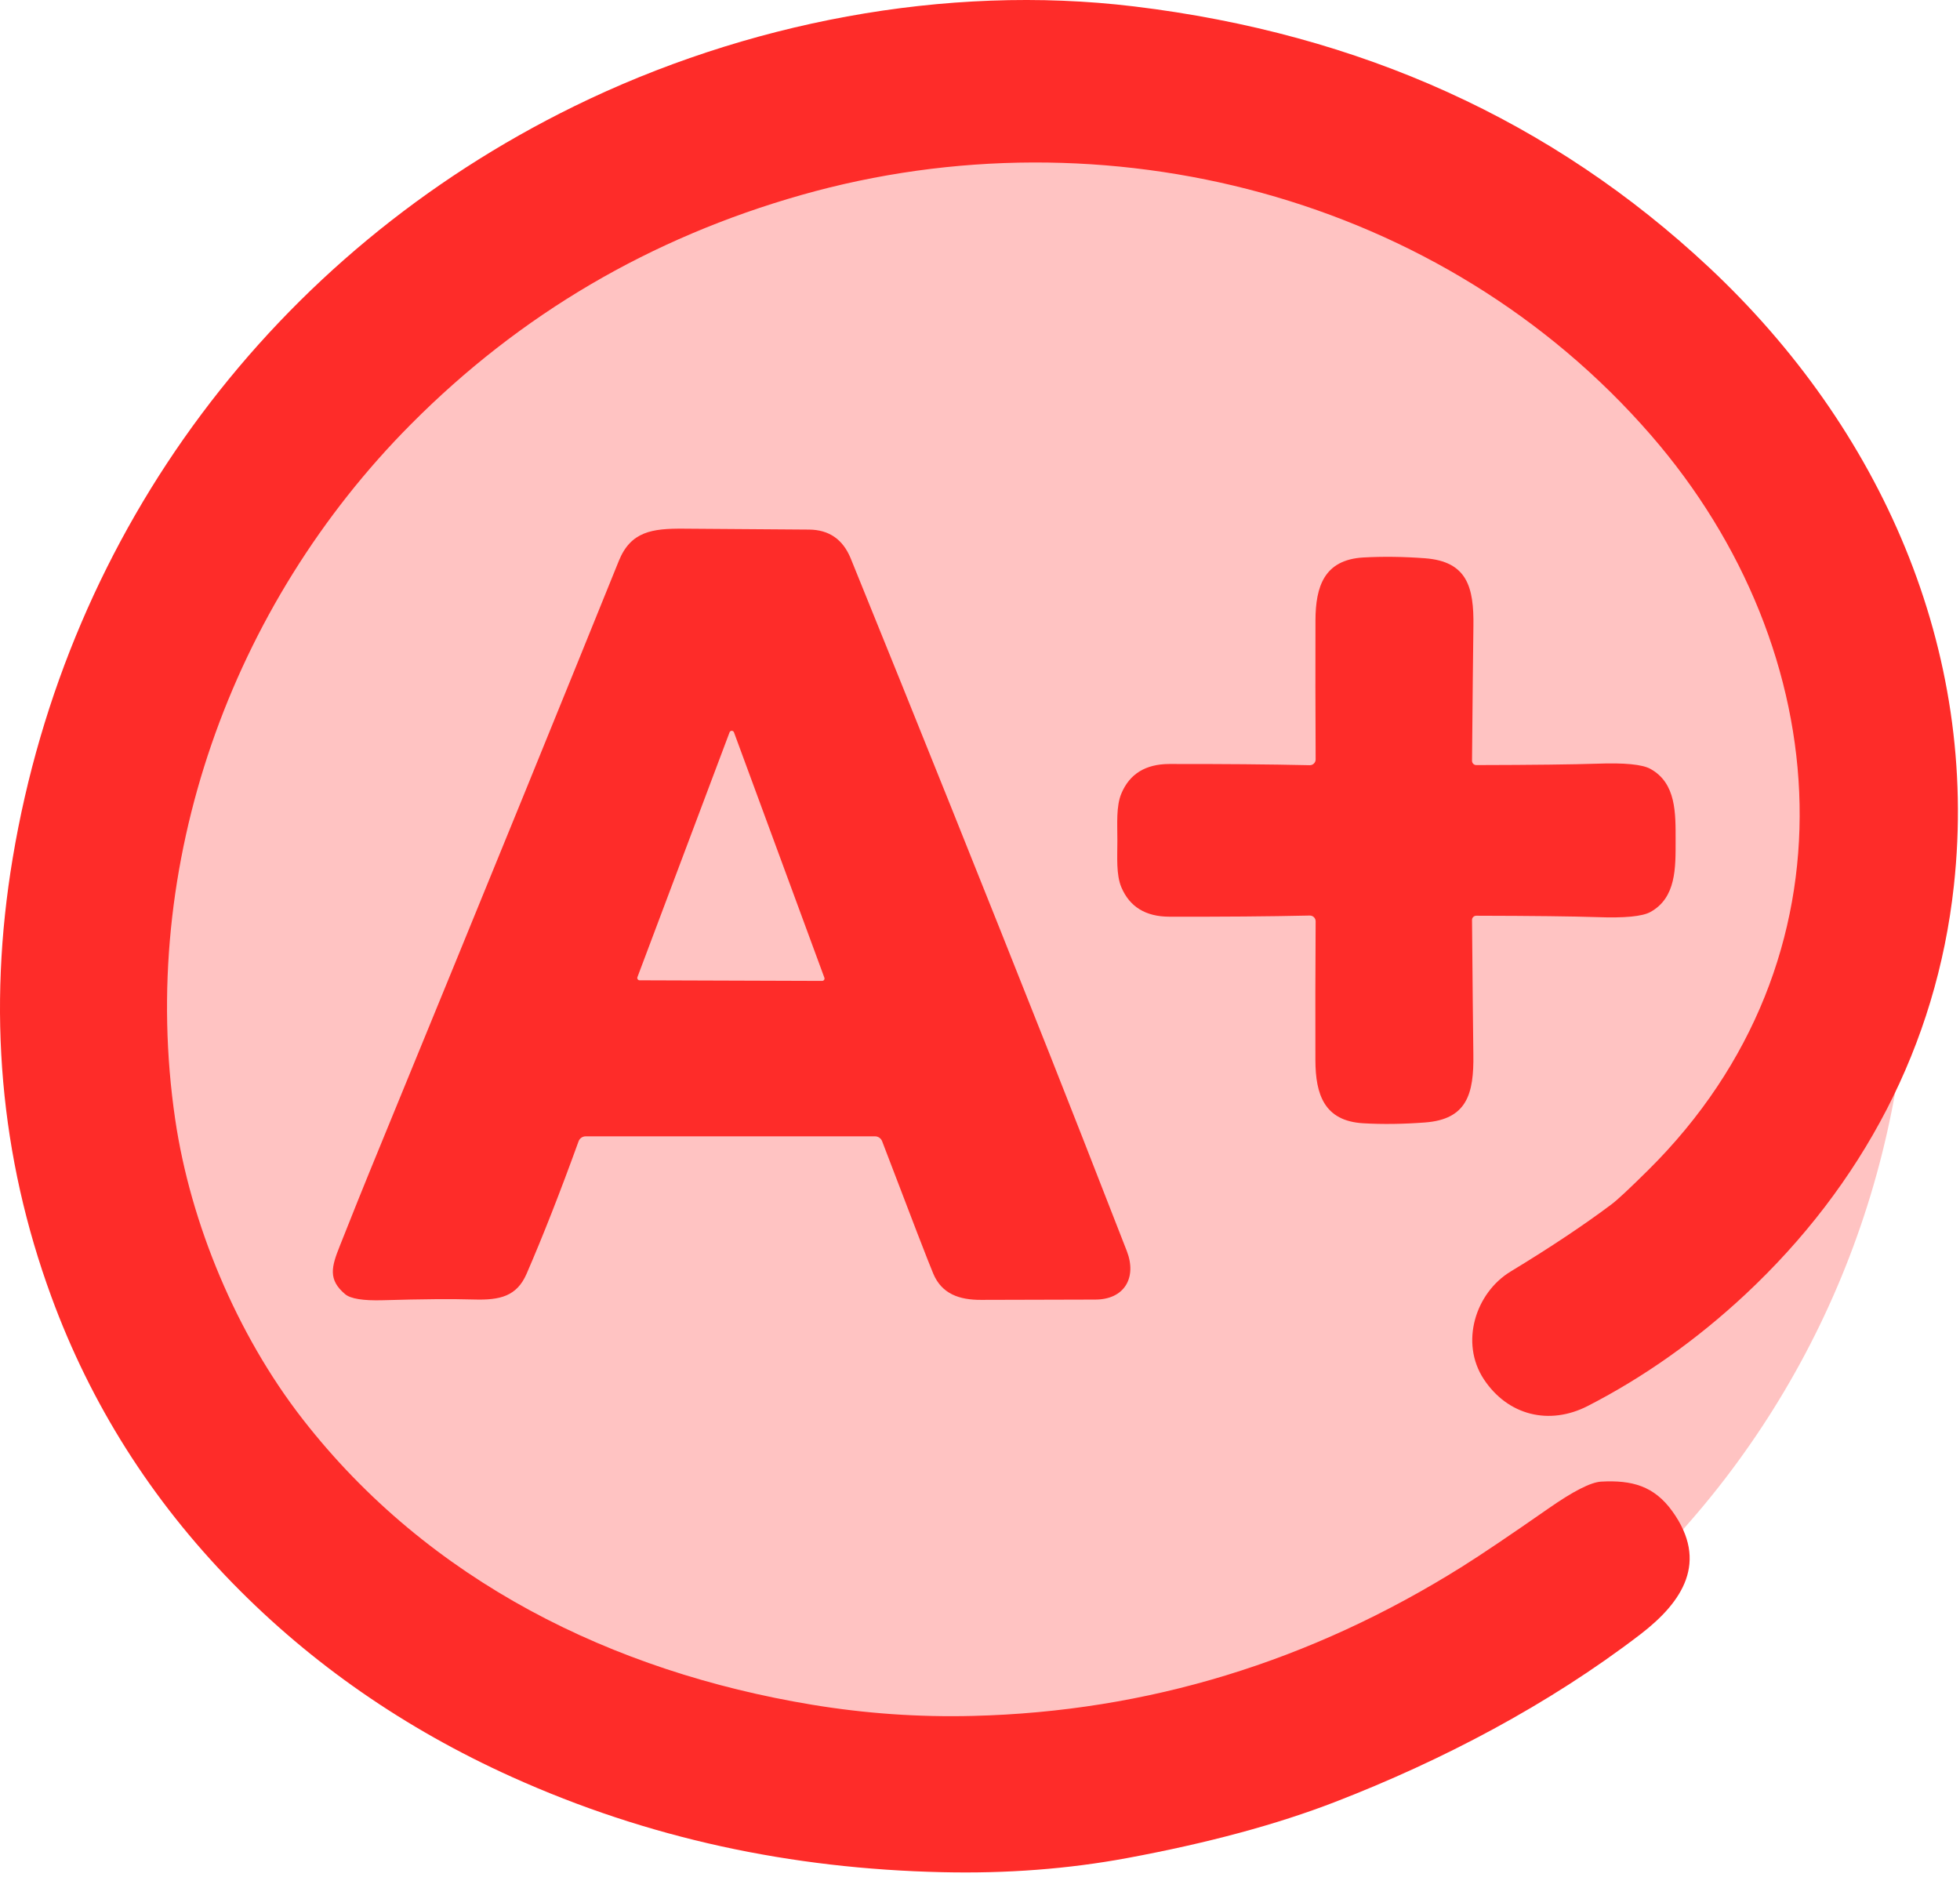
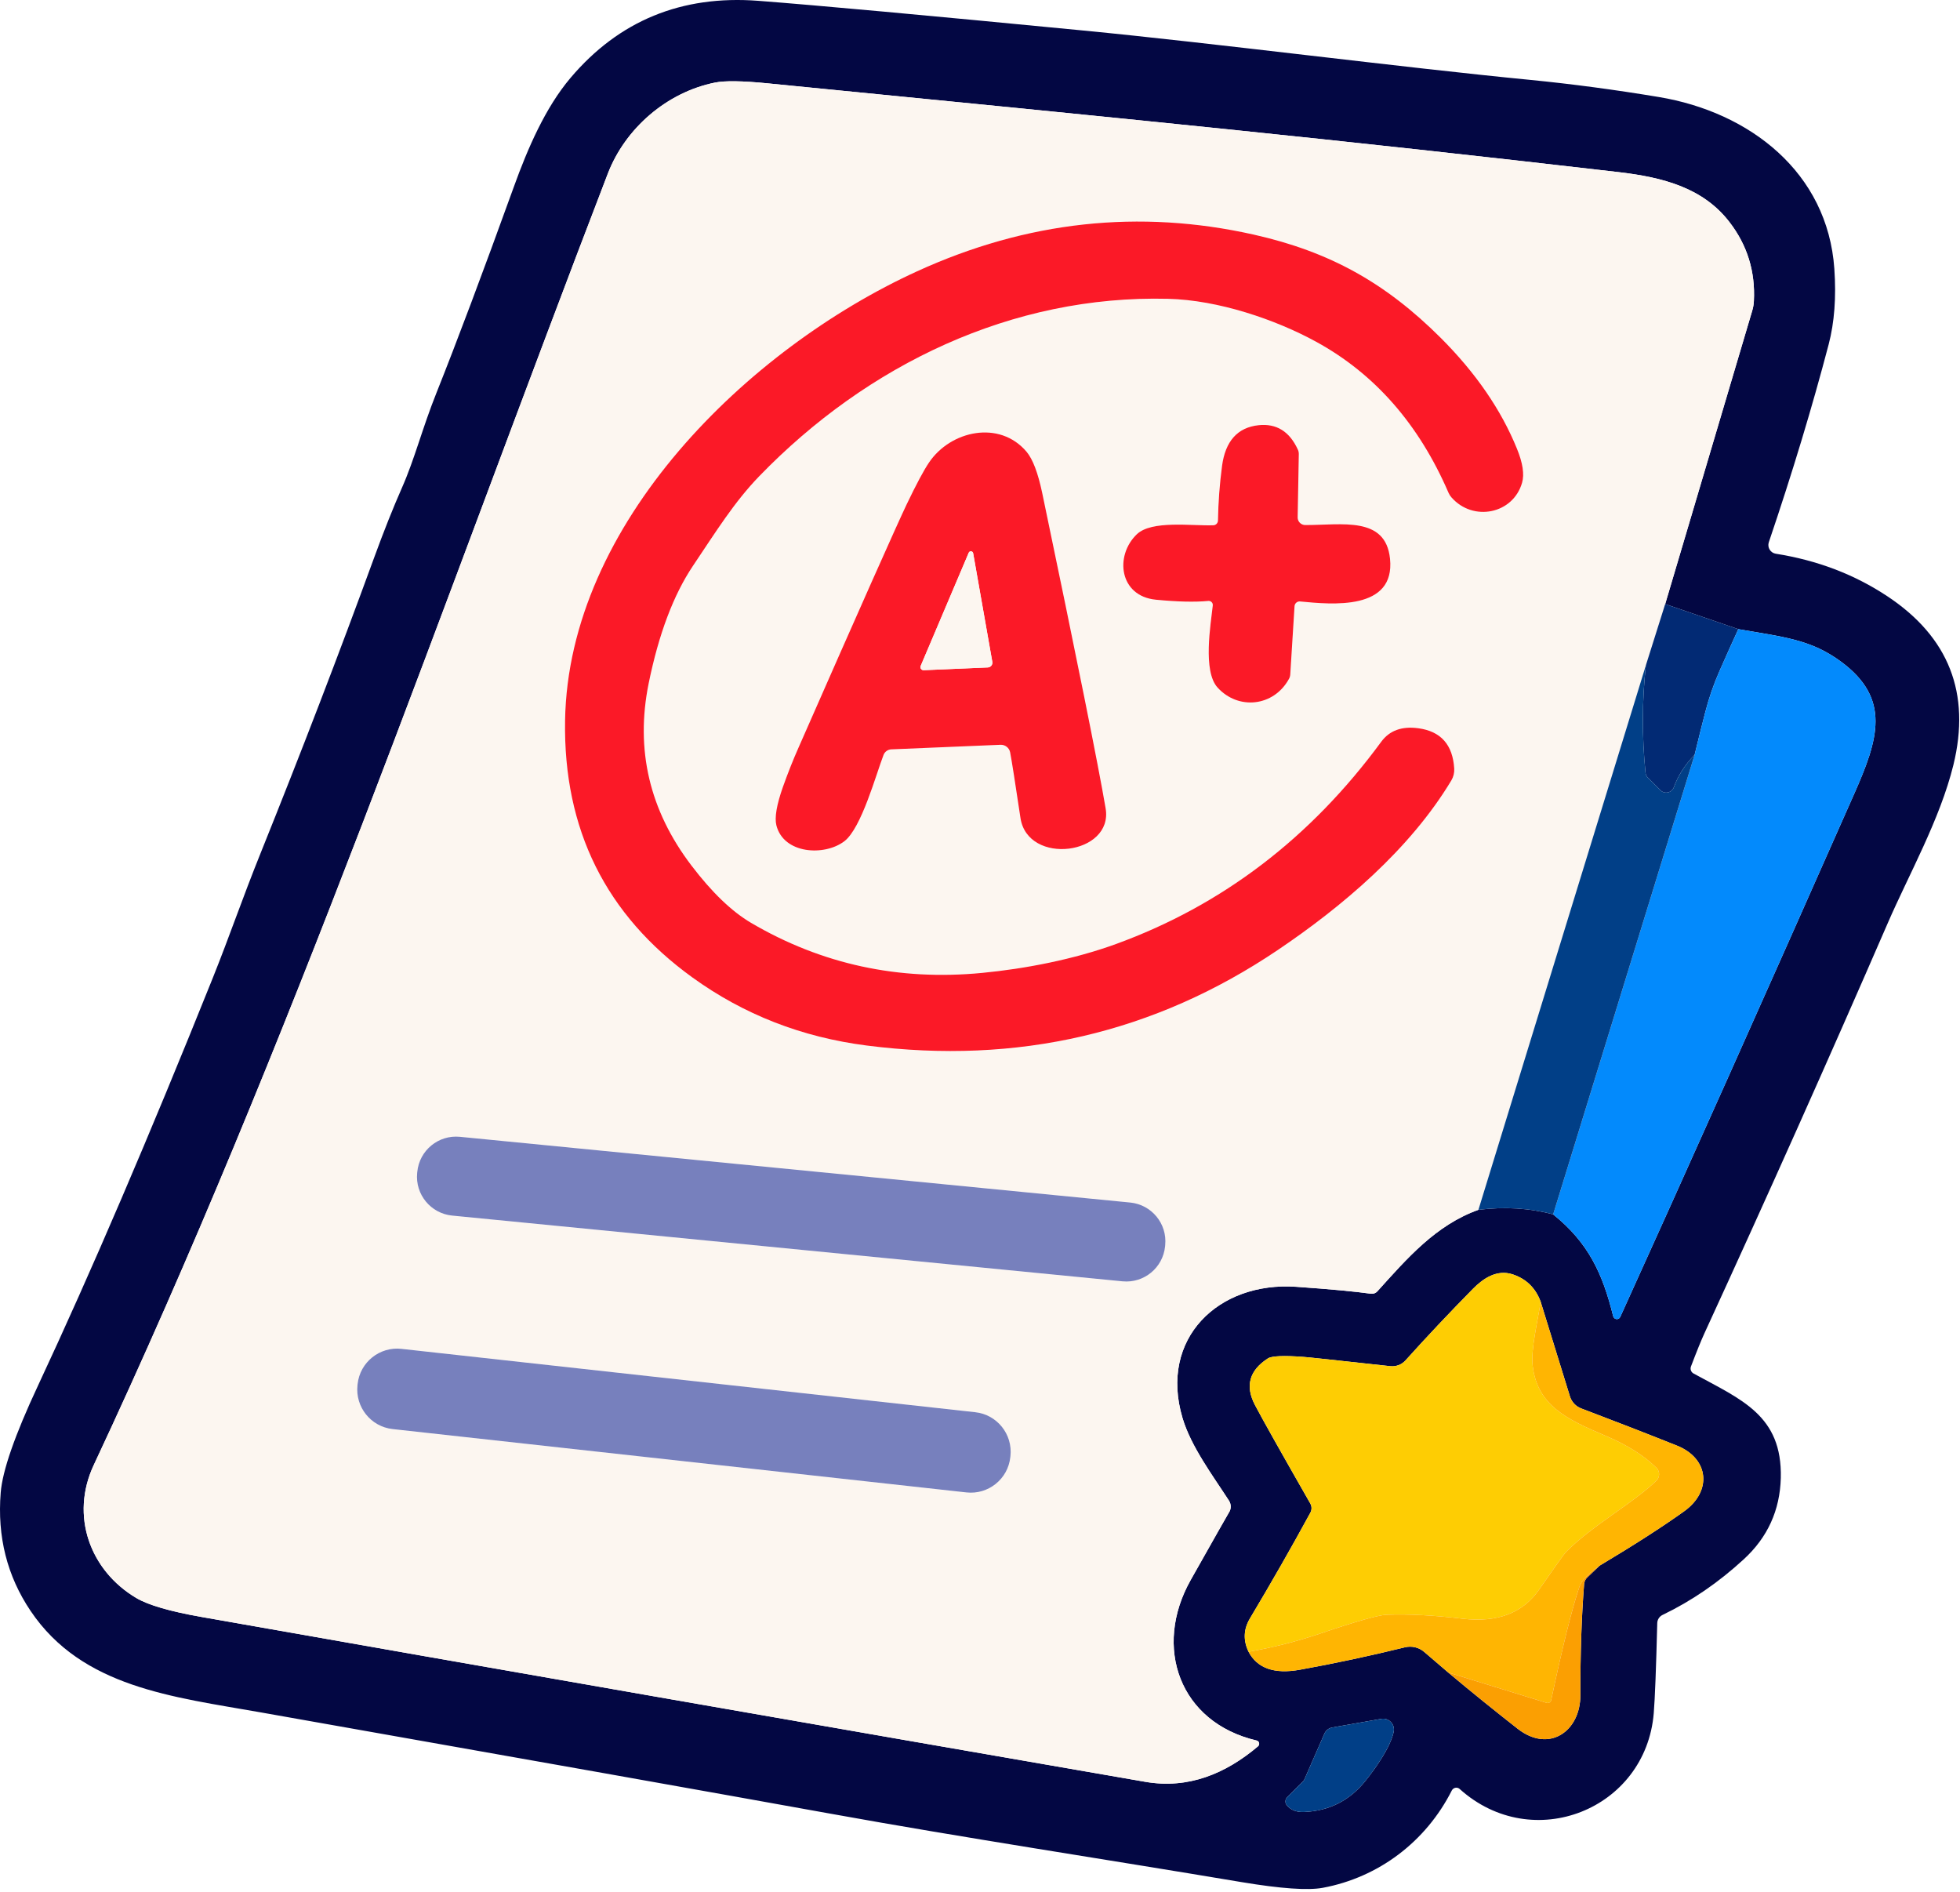
- <svg xmlns="http://www.w3.org/2000/svg" width="100%" height="100%" viewBox="0 0 187 179" version="1.1" xml:space="preserve" style="fill-rule:evenodd;clip-rule:evenodd;stroke-linejoin:round;stroke-miterlimit:2;">
-   <g transform="matrix(1,0,0,1,-899.6569,-32.25803)">
-     <g transform="matrix(1,0,0,1,544.2232,-140)">
-       <path d="M497.002,303.839C499.295,307.31 503.256,308.268 506.911,306.397C512.275,303.643 517.287,300.098 521.947,295.756C533.068,285.368 540.187,272.041 541.85,256.757C544.31,234.226 534.829,213.075 518.5,197.78C503.562,183.789 485.269,175.486 463.628,172.87C445.601,170.693 426.46,174.429 410.205,182.403C381.56,196.452 361.887,222.788 356.65,254.101C354.213,268.658 355.437,282.608 360.328,295.952C364.087,306.218 369.861,315.336 377.639,323.31C385.157,331.007 394.038,337.168 404.275,341.787C417.313,347.665 430.906,350.541 445.312,350.87C451.467,351.014 457.351,350.564 462.958,349.525C470.655,348.098 477.272,346.314 482.804,344.172C493.001,340.228 503.164,334.904 511.94,328.178C516.005,325.059 518.453,321.249 514.989,316.439C513.251,314.019 511.132,313.448 508.193,313.609C507.205,313.667 505.531,314.522 503.158,316.179C499.514,318.719 496.783,320.561 494.958,321.705C480.471,330.793 464.904,335.545 448.269,335.961C443.124,336.094 437.991,335.736 432.869,334.887C413.924,331.746 396.359,323.137 384.308,307.645C378.003,299.543 373.603,288.965 372.148,279.045C368.579,254.736 377.477,230 394.632,212.741C405.055,202.249 417.475,194.956 431.887,190.862C460.856,182.64 493.105,190.926 512.933,213.757C530.816,234.347 532.987,263.778 512.685,283.89C510.918,285.639 509.752,286.731 509.18,287.158C506.576,289.115 503.371,291.252 499.566,293.561C496.206,295.594 494.704,300.352 497.002,303.839Z" style="fill:none;" />
-     </g>
-     <g transform="matrix(0.976027,0,0,1.054152,750.6101,-236.1877)">
-       <path d="M255.028,259.142C301.556,259.142 339.331,294.976 339.331,339.114C339.331,383.252 301.556,419.086 255.028,419.086C208.5,419.086 165.401,384.347 165.401,340.209C165.401,296.072 208.5,259.142 255.028,259.142Z" style="fill:rgb(255,195,194);" />
-     </g>
-     <g transform="matrix(1,0,0,1,544.2232,-140)">
-       <path d="M438.92,280.668C439.22,280.668 439.486,280.853 439.596,281.135C442.414,288.532 444.042,292.747 444.475,293.769C445.283,295.692 446.946,296.281 449.048,296.27C453.731,296.252 457.351,296.241 459.921,296.241C462.721,296.246 463.922,294.139 462.941,291.61C459.794,283.532 457.363,277.33 455.648,273.005C449.389,257.213 443.043,241.398 436.605,225.548C435.86,223.717 434.532,222.793 432.609,222.782C429.427,222.759 425.443,222.73 420.645,222.695C417.642,222.672 415.61,222.961 414.472,225.773C409.905,237.067 402.907,254.303 390.671,284.103C390.111,285.46 389.176,287.799 387.854,291.125C387.057,293.117 386.716,294.335 388.356,295.721C388.881,296.166 390.082,296.356 391.947,296.304C395.66,296.194 398.57,296.171 400.684,296.235C403.115,296.304 404.731,295.94 405.667,293.798C407.214,290.236 408.871,286.015 410.633,281.147C410.737,280.858 411.008,280.668 411.314,280.668L438.92,280.668Z" style="fill:none;" />
-     </g>
-     <g transform="matrix(1,0,0,1,544.2232,-140)">
-       <path d="M462.04,252.432C462.04,254.026 461.913,255.7 462.421,256.907C463.212,258.772 464.736,259.708 466.994,259.713C472.047,259.725 476.51,259.69 480.384,259.604C480.702,259.592 480.962,259.846 480.956,260.164C480.927,264.864 480.921,269.281 480.933,273.415C480.945,276.678 481.782,279.201 485.489,279.421C487.348,279.53 489.317,279.501 491.39,279.345C495.409,279.045 496.061,276.603 496.004,272.85C495.975,270.546 495.928,266.273 495.877,260.031C495.871,259.806 496.056,259.621 496.281,259.621C501.714,259.633 505.554,259.679 507.806,259.754C510.422,259.852 512.119,259.69 512.887,259.269C515.376,257.906 515.301,255.013 515.301,252.438C515.301,249.863 515.376,246.97 512.887,245.607C512.119,245.186 510.427,245.018 507.806,245.116C505.554,245.191 501.714,245.238 496.281,245.249C496.056,245.249 495.877,245.064 495.877,244.839C495.934,238.591 495.975,234.319 496.009,232.02C496.067,228.267 495.415,225.825 491.396,225.519C489.323,225.363 487.354,225.34 485.495,225.444C481.788,225.663 480.95,228.186 480.939,231.449C480.927,235.583 480.933,240 480.956,244.701C480.962,245.012 480.702,245.272 480.384,245.261C476.51,245.174 472.047,245.139 466.994,245.145C464.736,245.151 463.212,246.086 462.427,247.951C461.913,249.158 462.04,250.833 462.04,252.432Z" style="fill:none;" />
-     </g>
-     <g transform="matrix(1,0,0,1,544.2232,-140)">
-       <path d="M416.251,265.476C416.193,265.62 416.303,265.782 416.459,265.782L433.874,265.84C434.029,265.84 434.139,265.684 434.087,265.539L425.461,242.125C425.386,241.929 425.114,241.929 425.039,242.125L416.251,265.476Z" style="fill:none;" />
-     </g>
-     <g transform="matrix(1,0,0,1,544.2232,-140)">
-       <path d="M497.002,303.839C494.704,300.352 496.206,295.594 499.566,293.561C503.371,291.252 506.576,289.115 509.18,287.158C509.752,286.731 510.918,285.639 512.685,283.89C532.987,263.778 530.816,234.347 512.933,213.757C493.105,190.926 460.856,182.64 431.887,190.862C417.475,194.956 405.055,202.249 394.632,212.741C377.477,230 368.579,254.736 372.148,279.045C373.603,288.965 378.003,299.543 384.308,307.645C396.359,323.137 413.924,331.746 432.869,334.887C437.991,335.736 443.124,336.094 448.269,335.961C464.904,335.545 480.471,330.793 494.958,321.705C496.783,320.561 499.514,318.719 503.158,316.179C505.531,314.522 507.205,313.667 508.193,313.609C511.132,313.448 513.251,314.019 514.989,316.439C518.453,321.249 516.005,325.059 511.94,328.178C503.164,334.904 493.001,340.228 482.804,344.172C477.272,346.314 470.655,348.098 462.958,349.525C457.351,350.564 451.467,351.014 445.312,350.87C430.906,350.541 417.313,347.665 404.275,341.787C394.038,337.168 385.157,331.007 377.639,323.31C369.861,315.336 364.087,306.218 360.328,295.952C355.437,282.608 354.213,268.658 356.65,254.101C361.887,222.788 381.56,196.452 410.205,182.403C426.46,174.429 445.601,170.693 463.628,172.87C485.269,175.486 503.562,183.789 518.5,197.78C534.829,213.075 544.31,234.226 541.85,256.757C540.187,272.041 533.068,285.368 521.947,295.756C517.287,300.098 512.275,303.643 506.911,306.397C503.256,308.268 499.295,307.31 497.002,303.839Z" style="fill:rgb(254,44,41);fill-rule:nonzero;" />
-     </g>
-     <g transform="matrix(1,0,0,1,544.2232,-140)">
-       <path d="M438.92,280.668L411.314,280.668C411.008,280.668 410.737,280.858 410.633,281.147C408.871,286.015 407.214,290.236 405.667,293.798C404.731,295.94 403.115,296.304 400.684,296.235C398.57,296.171 395.66,296.194 391.947,296.304C390.082,296.356 388.881,296.166 388.356,295.721C386.716,294.335 387.057,293.117 387.854,291.125C389.176,287.799 390.111,285.46 390.671,284.103C402.907,254.303 409.905,237.067 414.472,225.773C415.61,222.961 417.642,222.672 420.645,222.695C425.443,222.73 429.427,222.759 432.609,222.782C434.532,222.793 435.86,223.717 436.605,225.548C443.043,241.398 449.389,257.213 455.648,273.005C457.363,277.33 459.794,283.532 462.941,291.61C463.922,294.139 462.721,296.246 459.921,296.241C457.351,296.241 453.731,296.252 449.048,296.27C446.946,296.281 445.283,295.692 444.475,293.769C444.042,292.747 442.414,288.532 439.596,281.135C439.486,280.853 439.22,280.668 438.92,280.668ZM416.251,265.476C416.193,265.62 416.303,265.782 416.459,265.782L433.874,265.84C434.029,265.84 434.139,265.684 434.087,265.539L425.461,242.125C425.386,241.929 425.114,241.929 425.039,242.125L416.251,265.476Z" style="fill:rgb(254,44,41);fill-rule:nonzero;" />
-     </g>
-     <g transform="matrix(1,0,0,1,544.2232,-140)">
-       <path d="M515.301,252.438C515.301,255.013 515.376,257.906 512.887,259.269C512.119,259.69 510.422,259.852 507.806,259.754C505.554,259.679 501.714,259.633 496.281,259.621C496.056,259.621 495.871,259.806 495.877,260.031C495.928,266.273 495.975,270.546 496.004,272.85C496.061,276.603 495.409,279.045 491.39,279.345C489.317,279.501 487.348,279.53 485.489,279.421C481.782,279.201 480.945,276.678 480.933,273.415C480.921,269.281 480.927,264.864 480.956,260.164C480.962,259.846 480.702,259.592 480.384,259.604C476.51,259.69 472.047,259.725 466.994,259.713C464.736,259.708 463.212,258.772 462.421,256.907C461.913,255.7 462.04,254.026 462.04,252.432C462.04,250.833 461.913,249.158 462.427,247.951C463.212,246.086 464.736,245.151 466.994,245.145C472.047,245.139 476.51,245.174 480.384,245.261C480.702,245.272 480.962,245.012 480.956,244.701C480.933,240 480.927,235.583 480.939,231.449C480.95,228.186 481.788,225.663 485.495,225.444C487.354,225.34 489.323,225.363 491.396,225.519C495.415,225.825 496.067,228.267 496.009,232.02C495.975,234.319 495.934,238.591 495.877,244.839C495.877,245.064 496.056,245.249 496.281,245.249C501.714,245.238 505.554,245.191 507.806,245.116C510.427,245.018 512.119,245.186 512.887,245.607C515.376,246.97 515.301,249.863 515.301,252.438Z" style="fill:rgb(254,44,41);fill-rule:nonzero;" />
+ <svg xmlns="http://www.w3.org/2000/svg" width="100%" height="100%" viewBox="0 0 257 248" version="1.1" xml:space="preserve" style="fill-rule:evenodd;clip-rule:evenodd;stroke-linejoin:round;stroke-miterlimit:2;">
+   <g transform="matrix(1,0,0,1,-1368.567,-111.5026)">
+     <g>
+       <path d="M1562.42,270.12C1565.87,269.69 1569.13,269.89 1572.22,270.72" style="fill:none;" />
+       <path d="M1572.22,270.72C1576.86,274.44 1578.72,278.52 1580.09,284.07C1580.21,284.53 1580.83,284.59 1581.02,284.16C1589.55,265.37 1599.78,242.51 1611.7,215.57C1614.85,208.45 1616.56,203.13 1609.99,198.27C1606.05,195.35 1602.5,195.03 1596.5,193.99" style="fill:none;" />
+       <path d="M1596.5,193.99L1586.91,190.7" style="fill:none;" />
+       <path d="M1586.91,190.7L1598.32,152.25C1598.45,151.83 1598.52,151.4 1598.54,150.97C1598.74,147.09 1597.67,143.64 1595.34,140.62C1591.91,136.16 1586.71,134.75 1580.72,134.06C1543.36,129.73 1518.31,127.27 1469.22,122.43C1465.9,122.1 1463.6,122.07 1462.32,122.33C1456.01,123.6 1450.55,128.32 1448.26,134.28C1426.46,190.96 1406.79,248.28 1380.86,303.58C1377.75,310.21 1380.34,317.39 1386.43,321.01C1388,321.94 1390.87,322.78 1395.05,323.51C1433.12,330.22 1474.35,337.42 1518.72,345.11C1524.39,346.1 1529.3,344.03 1533.52,340.46C1533.79,340.23 1533.69,339.78 1533.34,339.7C1523.22,337.33 1519.73,327.46 1524.69,318.66C1527.9,312.97 1529.57,310.02 1529.7,309.82C1530.02,309.35 1530.02,308.74 1529.72,308.26C1527.59,304.97 1524.73,301.15 1523.62,297.41C1520.52,286.99 1528.33,279.51 1538.51,280.21C1542.98,280.52 1546.25,280.83 1548.33,281.12C1548.64,281.16 1548.95,281.05 1549.16,280.82C1553.05,276.51 1556.82,272.12 1562.42,270.12" style="fill:none;" />
+       <path d="M1586.91,190.7L1584.38,198.72" style="fill:none;" />
+       <path d="M1584.38,198.72L1562.42,270.12" style="fill:none;" />
+       <path d="M1596.5,193.99C1595.65,195.83 1594.83,197.67 1594.02,199.51C1593.25,201.26 1592.63,203.05 1592.16,204.9C1591.67,206.79 1591.21,208.64 1590.77,210.46" style="fill:none;" />
+       <path d="M1590.77,210.46C1589.51,211.76 1588.6,213.18 1588.05,214.71C1587.78,215.45 1586.84,215.66 1586.28,215.11L1584.64,213.47C1584.47,213.3 1584.36,213.06 1584.33,212.81C1583.86,208.08 1583.87,203.39 1584.38,198.72" style="fill:none;" />
+       <path d="M1572.22,270.72L1590.77,210.46" style="fill:none;" />
+       <path d="M1532.28,328.06C1533.42,330.23 1535.66,331.02 1539,330.42C1543.59,329.59 1548.18,328.61 1552.77,327.48C1553.67,327.26 1554.61,327.48 1555.31,328.08L1558.46,330.78" style="fill:none;" />
+       <path d="M1558.46,330.78C1561.47,333.31 1564.51,335.76 1567.56,338.15C1571.7,341.39 1575.8,338.49 1575.79,333.74C1575.78,328.37 1575.94,323.51 1576.28,319.18C1576.31,318.85 1576.45,318.55 1576.69,318.32L1578.3,316.78" style="fill:none;" />
+       <path d="M1578.3,316.78C1582.87,314.05 1586.57,311.67 1589.39,309.65C1593.08,307.02 1592.68,302.72 1588.44,301.03C1584.15,299.32 1579.97,297.7 1575.9,296.16C1575.19,295.89 1574.65,295.31 1574.42,294.58L1570.58,282.16" style="fill:none;" />
+       <path d="M1570.58,282.16C1569.91,280.36 1568.69,279.17 1566.91,278.58C1564.84,277.9 1563.04,279.12 1561.71,280.47C1558.61,283.62 1555.66,286.75 1552.86,289.86C1552.36,290.42 1551.62,290.7 1550.87,290.62C1543.78,289.84 1539.97,289.43 1539.44,289.4C1536.86,289.21 1535.32,289.28 1534.82,289.6C1532.38,291.17 1531.81,293.21 1533.12,295.71C1534.02,297.43 1536.44,301.74 1540.38,308.63C1540.59,309 1540.59,309.45 1540.39,309.82C1537.94,314.32 1535.3,318.94 1532.47,323.68C1531.62,325.1 1531.56,326.56 1532.28,328.06" style="fill:none;" />
+       <path d="M1570.58,282.16C1570.2,284.74 1569.28,288.4 1569.53,290.54C1570.14,295.75 1573.94,297.56 1579.03,299.72C1581.9,300.93 1584.14,302.34 1585.76,303.94C1586.24,304.41 1586.23,305.18 1585.74,305.65C1582.56,308.69 1577.46,311.41 1573.91,314.97C1573.65,315.24 1572.47,316.89 1570.37,319.92C1568.24,322.99 1564.9,324.26 1560.37,323.73C1556.6,323.28 1553.26,323.1 1550.37,323.21C1549.3,323.25 1546.39,324.07 1541.66,325.68C1538.6,326.71 1535.47,327.51 1532.28,328.06" style="fill:none;" />
+       <path d="M1578.3,316.78C1576.84,317.77 1575.96,318.68 1575.67,319.52C1574.7,322.38 1573.46,327.34 1571.96,334.41C1571.9,334.68 1571.62,334.84 1571.36,334.76L1558.46,330.78" style="fill:none;" />
+       <path d="M1537.3,348.19C1537.81,348.81 1538.55,349.1 1539.52,349.07C1542.83,348.94 1545.52,347.59 1547.6,345C1548.94,343.34 1550.89,340.57 1551.31,338.56C1551.52,337.57 1550.66,336.68 1549.67,336.86L1543.25,337.99C1542.8,338.07 1542.42,338.37 1542.23,338.79L1539.62,344.76C1539.57,344.87 1539.51,344.96 1539.43,345.05L1537.35,347.13C1537.06,347.42 1537.04,347.88 1537.3,348.19Z" style="fill:none;" />
+       <path d="M1559.25,212.28C1559.06,209.13 1557.48,207.37 1554.53,206.98C1552.38,206.69 1550.76,207.28 1549.68,208.75C1540.43,221.35 1528.84,230.19 1514.9,235.27C1509.38,237.28 1502.99,238.52 1497.32,239.06C1486.37,240.11 1476.28,237.92 1467.04,232.49C1464.51,231 1461.91,228.5 1459.24,224.99C1453.73,217.76 1451.86,209.8 1453.62,201.11C1454.94,194.63 1456.88,189.49 1459.43,185.69C1462.46,181.18 1464.85,177.32 1468.12,173.94C1482.3,159.29 1501.29,150.16 1521.73,150.68C1528.29,150.84 1535.8,153.38 1541.18,156.33C1548.85,160.54 1554.62,167.13 1558.5,176.11C1558.6,176.34 1558.73,176.54 1558.9,176.73C1561.73,179.94 1566.98,178.9 1568.15,174.78C1568.46,173.69 1568.24,172.21 1567.48,170.35C1565.41,165.24 1562.08,160.4 1557.49,155.81C1550.23,148.57 1542.93,144.51 1533,142.27C1517.95,138.89 1503.21,140.49 1488.8,147.08C1466.6,157.23 1443.07,180.12 1442.66,205.99C1442.43,220.23 1448,231.45 1459.35,239.65C1466.07,244.51 1473.69,247.49 1482.21,248.58C1502,251.12 1519.96,246.95 1536.11,236.06C1544.52,230.39 1553.43,222.89 1558.88,213.81C1559.15,213.35 1559.28,212.81 1559.25,212.28Z" style="fill:none;" />
+       <path d="M1527.01,190.29C1527.35,190.26 1527.63,190.55 1527.59,190.88C1527.32,193.37 1526.25,199.49 1528.22,201.65C1530.93,204.63 1535.58,204.16 1537.58,200.51C1537.68,200.33 1537.74,200.13 1537.75,199.93L1538.31,190.99C1538.33,190.61 1538.66,190.32 1539.04,190.36C1543.19,190.76 1551.54,191.6 1550.83,184.75C1550.25,179.14 1544.53,180.35 1539.71,180.34C1539.16,180.34 1538.71,179.88 1538.72,179.33L1538.87,171.02C1538.87,170.82 1538.83,170.62 1538.74,170.44C1537.65,168.06 1535.93,167 1533.59,167.25C1530.83,167.55 1529.23,169.34 1528.8,172.62C1528.49,174.97 1528.31,177.35 1528.27,179.75C1528.26,180.09 1528,180.36 1527.66,180.37C1524.85,180.47 1519.58,179.68 1517.63,181.55C1514.7,184.36 1515.32,189.66 1520.13,190.13C1522.92,190.4 1525.22,190.46 1527.01,190.29Z" style="fill:none;" />
+       <path d="M1485.43,209.75L1499.75,209.15C1500.36,209.12 1500.91,209.55 1501.02,210.15C1501.22,211.18 1501.67,214.04 1502.37,218.73C1503.31,225.05 1514.59,223.6 1513.54,217.48C1512.55,211.67 1509.77,197.88 1505.22,176.11C1504.67,173.5 1503.99,171.71 1503.18,170.74C1499.62,166.52 1493.2,167.97 1490.39,172.13C1489.69,173.16 1488.71,175 1487.44,177.65C1486.04,180.6 1481.32,191.21 1473.28,209.5C1472.56,211.12 1471.88,212.84 1471.23,214.66C1470.4,217.01 1470.11,218.7 1470.37,219.72C1471.33,223.49 1476.69,223.78 1479.29,221.79C1481.52,220.07 1483.42,213.08 1484.42,210.48C1484.58,210.06 1484.98,209.77 1485.43,209.75Z" style="fill:none;" />
+       <path d="M1521.352,274.749C1521.63,271.94 1519.57,269.44 1516.765,269.164L1428.867,260.546C1426.06,260.27 1423.56,262.32 1423.283,265.133L1423.267,265.292C1422.99,268.1 1425.05,270.6 1427.854,270.876L1515.752,279.495C1518.56,279.77 1521.06,277.72 1521.337,274.908L1521.352,274.749Z" style="fill:none;" />
+       <path d="M1501.058,302.406C1501.37,299.55 1499.31,296.97 1496.451,296.656L1421.209,288.349C1418.35,288.03 1415.77,290.1 1415.458,292.956L1415.441,293.115C1415.13,295.97 1417.19,298.55 1420.048,298.865L1495.29,307.172C1498.15,307.49 1500.73,305.42 1501.041,302.565L1501.058,302.406Z" style="fill:none;" />
+       <path d="M1489.29,198.81C1489.17,199.08 1489.38,199.38 1489.68,199.37L1498.09,199.01C1498.47,198.99 1498.75,198.65 1498.68,198.27L1496.17,184.04C1496.12,183.74 1495.71,183.69 1495.59,183.97L1489.29,198.81Z" style="fill:none;" />
+       <path d="M1590.63,291.58C1596.9,295.01 1602.27,297.06 1602.07,305.27C1601.96,309.51 1600.34,313.07 1597.21,315.94C1593.92,318.97 1590.37,321.4 1586.57,323.23C1586.15,323.43 1585.88,323.85 1585.87,324.31C1585.72,330.22 1585.57,334.16 1585.41,336.13C1584.36,348.75 1569.53,354.67 1559.96,346.05C1559.64,345.76 1559.13,345.86 1558.93,346.25C1555.53,352.97 1549.33,357.65 1542.01,359.01C1540.06,359.37 1536.52,359.12 1531.41,358.27C1513.13,355.2 1495.17,352.49 1477.51,349.3C1462.78,346.64 1437.86,342.21 1402.76,336.01C1391.21,333.97 1379.34,332.74 1372.58,322.71C1369.5,318.14 1368.19,312.97 1368.66,307.19C1368.89,304.33 1370.51,299.66 1373.54,293.19C1380.48,278.34 1388.12,260.52 1396.46,239.74C1398.73,234.08 1400.29,229.43 1402.78,223.25C1408.1,210.03 1413.04,197.18 1417.59,184.71C1418.9,181.12 1420.13,178.04 1421.26,175.48C1422.95,171.66 1423.92,167.7 1425.8,163C1428.43,156.41 1431.82,147.41 1435.95,135.98C1437.75,130.99 1440.06,125.63 1443.37,121.72C1449.73,114.21 1457.94,110.84 1468,111.61C1475.94,112.22 1490.13,113.52 1510.57,115.5C1527.57,117.14 1552.53,120.36 1569.25,121.98C1574.74,122.52 1580.34,123.27 1586.06,124.22C1598,126.2 1608.21,134.1 1609.09,146.74C1609.35,150.47 1609.1,153.77 1608.35,156.64C1606.2,164.83 1603.59,173.48 1600.5,182.59C1600.27,183.27 1600.71,183.99 1601.41,184.1C1606.86,184.96 1611.73,186.82 1616.03,189.67C1624.11,195.02 1627,202.4 1624.7,211.8C1622.94,218.95 1618.87,226.13 1616.09,232.54C1608.34,250.39 1600.33,268.31 1592.06,286.3C1591.62,287.26 1591.03,288.71 1590.29,290.66C1590.16,291.01 1590.3,291.4 1590.63,291.58ZM1562.42,270.12C1565.87,269.69 1569.13,269.89 1572.22,270.72C1576.86,274.44 1578.72,278.52 1580.09,284.07C1580.21,284.53 1580.83,284.59 1581.02,284.16C1589.55,265.37 1599.78,242.51 1611.7,215.57C1614.85,208.45 1616.56,203.13 1609.99,198.27C1606.05,195.35 1602.5,195.03 1596.5,193.99L1586.91,190.7L1598.32,152.25C1598.45,151.83 1598.52,151.4 1598.54,150.97C1598.74,147.09 1597.67,143.64 1595.34,140.62C1591.91,136.16 1586.71,134.75 1580.72,134.06C1543.36,129.73 1518.31,127.27 1469.22,122.43C1465.9,122.1 1463.6,122.07 1462.32,122.33C1456.01,123.6 1450.55,128.32 1448.26,134.28C1426.46,190.96 1406.79,248.28 1380.86,303.58C1377.75,310.21 1380.34,317.39 1386.43,321.01C1388,321.94 1390.87,322.78 1395.05,323.51C1433.12,330.22 1474.35,337.42 1518.72,345.11C1524.39,346.1 1529.3,344.03 1533.52,340.46C1533.79,340.23 1533.69,339.78 1533.34,339.7C1523.22,337.33 1519.73,327.46 1524.69,318.66C1527.9,312.97 1529.57,310.02 1529.7,309.82C1530.02,309.35 1530.02,308.74 1529.72,308.26C1527.59,304.97 1524.73,301.15 1523.62,297.41C1520.52,286.99 1528.33,279.51 1538.51,280.21C1542.98,280.52 1546.25,280.83 1548.33,281.12C1548.64,281.16 1548.95,281.05 1549.16,280.82C1553.05,276.51 1556.82,272.12 1562.42,270.12ZM1532.28,328.06C1533.42,330.23 1535.66,331.02 1539,330.42C1543.59,329.59 1548.18,328.61 1552.77,327.48C1553.67,327.26 1554.61,327.48 1555.31,328.08L1558.46,330.78C1561.47,333.31 1564.51,335.76 1567.56,338.15C1571.7,341.39 1575.8,338.49 1575.79,333.74C1575.78,328.37 1575.94,323.51 1576.28,319.18C1576.31,318.85 1576.45,318.55 1576.69,318.32L1578.3,316.78C1582.87,314.05 1586.57,311.67 1589.39,309.65C1593.08,307.02 1592.68,302.72 1588.44,301.03C1584.15,299.32 1579.97,297.7 1575.9,296.16C1575.19,295.89 1574.65,295.31 1574.42,294.58L1570.58,282.16C1569.91,280.36 1568.69,279.17 1566.91,278.58C1564.84,277.9 1563.04,279.12 1561.71,280.47C1558.61,283.62 1555.66,286.75 1552.86,289.86C1552.36,290.42 1551.62,290.7 1550.87,290.62C1543.78,289.84 1539.97,289.43 1539.44,289.4C1536.86,289.21 1535.32,289.28 1534.82,289.6C1532.38,291.17 1531.81,293.21 1533.12,295.71C1534.02,297.43 1536.44,301.74 1540.38,308.63C1540.59,309 1540.59,309.45 1540.39,309.82C1537.94,314.32 1535.3,318.94 1532.47,323.68C1531.62,325.1 1531.56,326.56 1532.28,328.06ZM1537.3,348.19C1537.81,348.81 1538.55,349.1 1539.52,349.07C1542.83,348.94 1545.52,347.59 1547.6,345C1548.94,343.34 1550.89,340.57 1551.31,338.56C1551.52,337.57 1550.66,336.68 1549.67,336.86L1543.25,337.99C1542.8,338.07 1542.42,338.37 1542.23,338.79L1539.62,344.76C1539.57,344.87 1539.51,344.96 1539.43,345.05L1537.35,347.13C1537.06,347.42 1537.04,347.88 1537.3,348.19Z" style="fill:rgb(3,7,67);fill-rule:nonzero;" />
+       <path d="M1586.91,190.7L1584.38,198.72L1562.42,270.12C1556.82,272.12 1553.05,276.51 1549.16,280.82C1548.95,281.05 1548.64,281.16 1548.33,281.12C1546.25,280.83 1542.98,280.52 1538.51,280.21C1528.33,279.51 1520.52,286.99 1523.62,297.41C1524.73,301.15 1527.59,304.97 1529.72,308.26C1530.02,308.74 1530.02,309.35 1529.7,309.82C1529.57,310.02 1527.9,312.97 1524.69,318.66C1519.73,327.46 1523.22,337.33 1533.34,339.7C1533.69,339.78 1533.79,340.23 1533.52,340.46C1529.3,344.03 1524.39,346.1 1518.72,345.11C1474.35,337.42 1433.12,330.22 1395.05,323.51C1390.87,322.78 1388,321.94 1386.43,321.01C1380.34,317.39 1377.75,310.21 1380.86,303.58C1406.79,248.28 1426.46,190.96 1448.26,134.28C1450.55,128.32 1456.01,123.6 1462.32,122.33C1463.6,122.07 1465.9,122.1 1469.22,122.43C1518.31,127.27 1543.36,129.73 1580.72,134.06C1586.71,134.75 1591.91,136.16 1595.34,140.62C1597.67,143.64 1598.74,147.09 1598.54,150.97C1598.52,151.4 1598.45,151.83 1598.32,152.25L1586.91,190.7ZM1559.25,212.28C1559.06,209.13 1557.48,207.37 1554.53,206.98C1552.38,206.69 1550.76,207.28 1549.68,208.75C1540.43,221.35 1528.84,230.19 1514.9,235.27C1509.38,237.28 1502.99,238.52 1497.32,239.06C1486.37,240.11 1476.28,237.92 1467.04,232.49C1464.51,231 1461.91,228.5 1459.24,224.99C1453.73,217.76 1451.86,209.8 1453.62,201.11C1454.94,194.63 1456.88,189.49 1459.43,185.69C1462.46,181.18 1464.85,177.32 1468.12,173.94C1482.3,159.29 1501.29,150.16 1521.73,150.68C1528.29,150.84 1535.8,153.38 1541.18,156.33C1548.85,160.54 1554.62,167.13 1558.5,176.11C1558.6,176.34 1558.73,176.54 1558.9,176.73C1561.73,179.94 1566.98,178.9 1568.15,174.78C1568.46,173.69 1568.24,172.21 1567.48,170.35C1565.41,165.24 1562.08,160.4 1557.49,155.81C1550.23,148.57 1542.93,144.51 1533,142.27C1517.95,138.89 1503.21,140.49 1488.8,147.08C1466.6,157.23 1443.07,180.12 1442.66,205.99C1442.43,220.23 1448,231.45 1459.35,239.65C1466.07,244.51 1473.69,247.49 1482.21,248.58C1502,251.12 1519.96,246.95 1536.11,236.06C1544.52,230.39 1553.43,222.89 1558.88,213.81C1559.15,213.35 1559.28,212.81 1559.25,212.28ZM1527.01,190.29C1527.35,190.26 1527.63,190.55 1527.59,190.88C1527.32,193.37 1526.25,199.49 1528.22,201.65C1530.93,204.63 1535.58,204.16 1537.58,200.51C1537.68,200.33 1537.74,200.13 1537.75,199.93L1538.31,190.99C1538.33,190.61 1538.66,190.32 1539.04,190.36C1543.19,190.76 1551.54,191.6 1550.83,184.75C1550.25,179.14 1544.53,180.35 1539.71,180.34C1539.16,180.34 1538.71,179.88 1538.72,179.33L1538.87,171.02C1538.87,170.82 1538.83,170.62 1538.74,170.44C1537.65,168.06 1535.93,167 1533.59,167.25C1530.83,167.55 1529.23,169.34 1528.8,172.62C1528.49,174.97 1528.31,177.35 1528.27,179.75C1528.26,180.09 1528,180.36 1527.66,180.37C1524.85,180.47 1519.58,179.68 1517.63,181.55C1514.7,184.36 1515.32,189.66 1520.13,190.13C1522.92,190.4 1525.22,190.46 1527.01,190.29ZM1485.43,209.75L1499.75,209.15C1500.36,209.12 1500.91,209.55 1501.02,210.15C1501.22,211.18 1501.67,214.04 1502.37,218.73C1503.31,225.05 1514.59,223.6 1513.54,217.48C1512.55,211.67 1509.77,197.88 1505.22,176.11C1504.67,173.5 1503.99,171.71 1503.18,170.74C1499.62,166.52 1493.2,167.97 1490.39,172.13C1489.69,173.16 1488.71,175 1487.44,177.65C1486.04,180.6 1481.32,191.21 1473.28,209.5C1472.56,211.12 1471.88,212.84 1471.23,214.66C1470.4,217.01 1470.11,218.7 1470.37,219.72C1471.33,223.49 1476.69,223.78 1479.29,221.79C1481.52,220.07 1483.42,213.08 1484.42,210.48C1484.58,210.06 1484.98,209.77 1485.43,209.75ZM1521.352,274.749C1521.63,271.94 1519.57,269.44 1516.765,269.164L1428.867,260.546C1426.06,260.27 1423.56,262.32 1423.283,265.133L1423.267,265.292C1422.99,268.1 1425.05,270.6 1427.854,270.876L1515.752,279.495C1518.56,279.77 1521.06,277.72 1521.337,274.908L1521.352,274.749ZM1501.058,302.406C1501.37,299.55 1499.31,296.97 1496.451,296.656L1421.209,288.349C1418.35,288.03 1415.77,290.1 1415.458,292.956L1415.441,293.115C1415.13,295.97 1417.19,298.55 1420.048,298.865L1495.29,307.172C1498.15,307.49 1500.73,305.42 1501.041,302.565L1501.058,302.406Z" style="fill:rgb(252,246,240);fill-rule:nonzero;" />
+       <path d="M1559.25,212.28C1559.28,212.81 1559.15,213.35 1558.88,213.81C1553.43,222.89 1544.52,230.39 1536.11,236.06C1519.96,246.95 1502,251.12 1482.21,248.58C1473.69,247.49 1466.07,244.51 1459.35,239.65C1448,231.45 1442.43,220.23 1442.66,205.99C1443.07,180.12 1466.6,157.23 1488.8,147.08C1503.21,140.49 1517.95,138.89 1533,142.27C1542.93,144.51 1550.23,148.57 1557.49,155.81C1562.08,160.4 1565.41,165.24 1567.48,170.35C1568.24,172.21 1568.46,173.69 1568.15,174.78C1566.98,178.9 1561.73,179.94 1558.9,176.73C1558.73,176.54 1558.6,176.34 1558.5,176.11C1554.62,167.13 1548.85,160.54 1541.18,156.33C1535.8,153.38 1528.29,150.84 1521.73,150.68C1501.29,150.16 1482.3,159.29 1468.12,173.94C1464.85,177.32 1462.46,181.18 1459.43,185.69C1456.88,189.49 1454.94,194.63 1453.62,201.11C1451.86,209.8 1453.73,217.76 1459.24,224.99C1461.91,228.5 1464.51,231 1467.04,232.49C1476.28,237.92 1486.37,240.11 1497.32,239.06C1502.99,238.52 1509.38,237.28 1514.9,235.27C1528.84,230.19 1540.43,221.35 1549.68,208.75C1550.76,207.28 1552.38,206.69 1554.53,206.98C1557.48,207.37 1559.06,209.13 1559.25,212.28Z" style="fill:rgb(251,25,39);fill-rule:nonzero;" />
+       <path d="M1527.01,190.29C1525.22,190.46 1522.92,190.4 1520.13,190.13C1515.32,189.66 1514.7,184.36 1517.63,181.55C1519.58,179.68 1524.85,180.47 1527.66,180.37C1528,180.36 1528.26,180.09 1528.27,179.75C1528.31,177.35 1528.49,174.97 1528.8,172.62C1529.23,169.34 1530.83,167.55 1533.59,167.25C1535.93,167 1537.65,168.06 1538.74,170.44C1538.83,170.62 1538.87,170.82 1538.87,171.02L1538.72,179.33C1538.71,179.88 1539.16,180.34 1539.71,180.34C1544.53,180.35 1550.25,179.14 1550.83,184.75C1551.54,191.6 1543.19,190.76 1539.04,190.36C1538.66,190.32 1538.33,190.61 1538.31,190.99L1537.75,199.93C1537.74,200.13 1537.68,200.33 1537.58,200.51C1535.58,204.16 1530.93,204.63 1528.22,201.65C1526.25,199.49 1527.32,193.37 1527.59,190.88C1527.63,190.55 1527.35,190.26 1527.01,190.29Z" style="fill:rgb(251,25,39);fill-rule:nonzero;" />
+       <path d="M1485.43,209.75C1484.98,209.77 1484.58,210.06 1484.42,210.48C1483.42,213.08 1481.52,220.07 1479.29,221.79C1476.69,223.78 1471.33,223.49 1470.37,219.72C1470.11,218.7 1470.4,217.01 1471.23,214.66C1471.88,212.84 1472.56,211.12 1473.28,209.5C1481.32,191.21 1486.04,180.6 1487.44,177.65C1488.71,175 1489.69,173.16 1490.39,172.13C1493.2,167.97 1499.62,166.52 1503.18,170.74C1503.99,171.71 1504.67,173.5 1505.22,176.11C1509.77,197.88 1512.55,211.67 1513.54,217.48C1514.59,223.6 1503.31,225.05 1502.37,218.73C1501.67,214.04 1501.22,211.18 1501.02,210.15C1500.91,209.55 1500.36,209.12 1499.75,209.15L1485.43,209.75ZM1489.29,198.81C1489.17,199.08 1489.38,199.38 1489.68,199.37L1498.09,199.01C1498.47,198.99 1498.75,198.65 1498.68,198.27L1496.17,184.04C1496.12,183.74 1495.71,183.69 1495.59,183.97L1489.29,198.81Z" style="fill:rgb(251,25,39);fill-rule:nonzero;" />
+       <path d="M1489.29,198.81L1495.59,183.97C1495.71,183.69 1496.12,183.74 1496.17,184.04L1498.68,198.27C1498.75,198.65 1498.47,198.99 1498.09,199.01L1489.68,199.37C1489.38,199.38 1489.17,199.08 1489.29,198.81Z" style="fill:rgb(252,246,240);fill-rule:nonzero;" />
+       <path d="M1586.91,190.7L1596.5,193.99C1595.65,195.83 1594.83,197.67 1594.02,199.51C1593.25,201.26 1592.63,203.05 1592.16,204.9C1591.67,206.79 1591.21,208.64 1590.77,210.46C1589.51,211.76 1588.6,213.18 1588.05,214.71C1587.78,215.45 1586.84,215.66 1586.28,215.11L1584.64,213.47C1584.47,213.3 1584.36,213.06 1584.33,212.81C1583.86,208.08 1583.87,203.39 1584.38,198.72L1586.91,190.7Z" style="fill:rgb(2,42,116);fill-rule:nonzero;" />
+       <path d="M1572.22,270.72L1590.77,210.46C1591.21,208.64 1591.67,206.79 1592.16,204.9C1592.63,203.05 1593.25,201.26 1594.02,199.51C1594.83,197.67 1595.65,195.83 1596.5,193.99C1602.5,195.03 1606.05,195.35 1609.99,198.27C1616.56,203.13 1614.85,208.45 1611.7,215.57C1599.78,242.51 1589.55,265.37 1581.02,284.16C1580.83,284.59 1580.21,284.53 1580.09,284.07C1578.72,278.52 1576.86,274.44 1572.22,270.72Z" style="fill:rgb(3,138,252);fill-rule:nonzero;" />
+       <path d="M1584.38,198.72C1583.87,203.39 1583.86,208.08 1584.33,212.81C1584.36,213.06 1584.47,213.3 1584.64,213.47L1586.28,215.11C1586.84,215.66 1587.78,215.45 1588.05,214.71C1588.6,213.18 1589.51,211.76 1590.77,210.46L1572.22,270.72C1569.13,269.89 1565.87,269.69 1562.42,270.12L1584.38,198.72Z" style="fill:rgb(1,63,135);fill-rule:nonzero;" />
+       <path d="M1521.337,274.908C1521.06,277.72 1518.56,279.77 1515.752,279.495L1427.854,270.876C1425.05,270.6 1422.99,268.1 1423.267,265.292L1423.283,265.133C1423.56,262.32 1426.06,260.27 1428.867,260.546L1516.765,269.164C1519.57,269.44 1521.63,271.94 1521.352,274.749L1521.337,274.908Z" style="fill:rgb(119,128,189);fill-rule:nonzero;" />
+       <path d="M1570.58,282.16C1570.2,284.74 1569.28,288.4 1569.53,290.54C1570.14,295.75 1573.94,297.56 1579.03,299.72C1581.9,300.93 1584.14,302.34 1585.76,303.94C1586.24,304.41 1586.23,305.18 1585.74,305.65C1582.56,308.69 1577.46,311.41 1573.91,314.97C1573.65,315.24 1572.47,316.89 1570.37,319.92C1568.24,322.99 1564.9,324.26 1560.37,323.73C1556.6,323.28 1553.26,323.1 1550.37,323.21C1549.3,323.25 1546.39,324.07 1541.66,325.68C1538.6,326.71 1535.47,327.51 1532.28,328.06C1531.56,326.56 1531.62,325.1 1532.47,323.68C1535.3,318.94 1537.94,314.32 1540.39,309.82C1540.59,309.45 1540.59,309 1540.38,308.63C1536.44,301.74 1534.02,297.43 1533.12,295.71C1531.81,293.21 1532.38,291.17 1534.82,289.6C1535.32,289.28 1536.86,289.21 1539.44,289.4C1539.97,289.43 1543.78,289.84 1550.87,290.62C1551.62,290.7 1552.36,290.42 1552.86,289.86C1555.66,286.75 1558.61,283.62 1561.71,280.47C1563.04,279.12 1564.84,277.9 1566.91,278.58C1568.69,279.17 1569.91,280.36 1570.58,282.16Z" style="fill:rgb(254,205,3);fill-rule:nonzero;" />
+       <path d="M1578.3,316.78C1576.84,317.77 1575.96,318.68 1575.67,319.52C1574.7,322.38 1573.46,327.34 1571.96,334.41C1571.9,334.68 1571.62,334.84 1571.36,334.76L1558.46,330.78L1555.31,328.08C1554.61,327.48 1553.67,327.26 1552.77,327.48C1548.18,328.61 1543.59,329.59 1539,330.42C1535.66,331.02 1533.42,330.23 1532.28,328.06C1535.47,327.51 1538.6,326.71 1541.66,325.68C1546.39,324.07 1549.3,323.25 1550.37,323.21C1553.26,323.1 1556.6,323.28 1560.37,323.73C1564.9,324.26 1568.24,322.99 1570.37,319.92C1572.47,316.89 1573.65,315.24 1573.91,314.97C1577.46,311.41 1582.56,308.69 1585.74,305.65C1586.23,305.18 1586.24,304.41 1585.76,303.94C1584.14,302.34 1581.9,300.93 1579.03,299.72C1573.94,297.56 1570.14,295.75 1569.53,290.54C1569.28,288.4 1570.2,284.74 1570.58,282.16L1574.42,294.58C1574.65,295.31 1575.19,295.89 1575.9,296.16C1579.97,297.7 1584.15,299.32 1588.44,301.03C1592.68,302.72 1593.08,307.02 1589.39,309.65C1586.57,311.67 1582.87,314.05 1578.3,316.78Z" style="fill:rgb(255,181,2);fill-rule:nonzero;" />
+       <path d="M1501.041,302.565C1500.73,305.42 1498.15,307.49 1495.29,307.172L1420.048,298.865C1417.19,298.55 1415.13,295.97 1415.441,293.115L1415.458,292.956C1415.77,290.1 1418.35,288.03 1421.209,288.349L1496.451,296.656C1499.31,296.97 1501.37,299.55 1501.058,302.406L1501.041,302.565Z" style="fill:rgb(119,128,189);fill-rule:nonzero;" />
+       <path d="M1578.3,316.78L1576.69,318.32C1576.45,318.55 1576.31,318.85 1576.28,319.18C1575.94,323.51 1575.78,328.37 1575.79,333.74C1575.8,338.49 1571.7,341.39 1567.56,338.15C1564.51,335.76 1561.47,333.31 1558.46,330.78L1571.36,334.76C1571.62,334.84 1571.9,334.68 1571.96,334.41C1573.46,327.34 1574.7,322.38 1575.67,319.52C1575.96,318.68 1576.84,317.77 1578.3,316.78Z" style="fill:rgb(251,159,2);fill-rule:nonzero;" />
+       <path d="M1537.3,348.19C1537.04,347.88 1537.06,347.42 1537.35,347.13L1539.43,345.05C1539.51,344.96 1539.57,344.87 1539.62,344.76L1542.23,338.79C1542.42,338.37 1542.8,338.07 1543.25,337.99L1549.67,336.86C1550.66,336.68 1551.52,337.57 1551.31,338.56C1550.89,340.57 1548.94,343.34 1547.6,345C1545.52,347.59 1542.83,348.94 1539.52,349.07C1538.55,349.1 1537.81,348.81 1537.3,348.19Z" style="fill:rgb(1,63,135);fill-rule:nonzero;" />
    </g>
  </g>
</svg>
